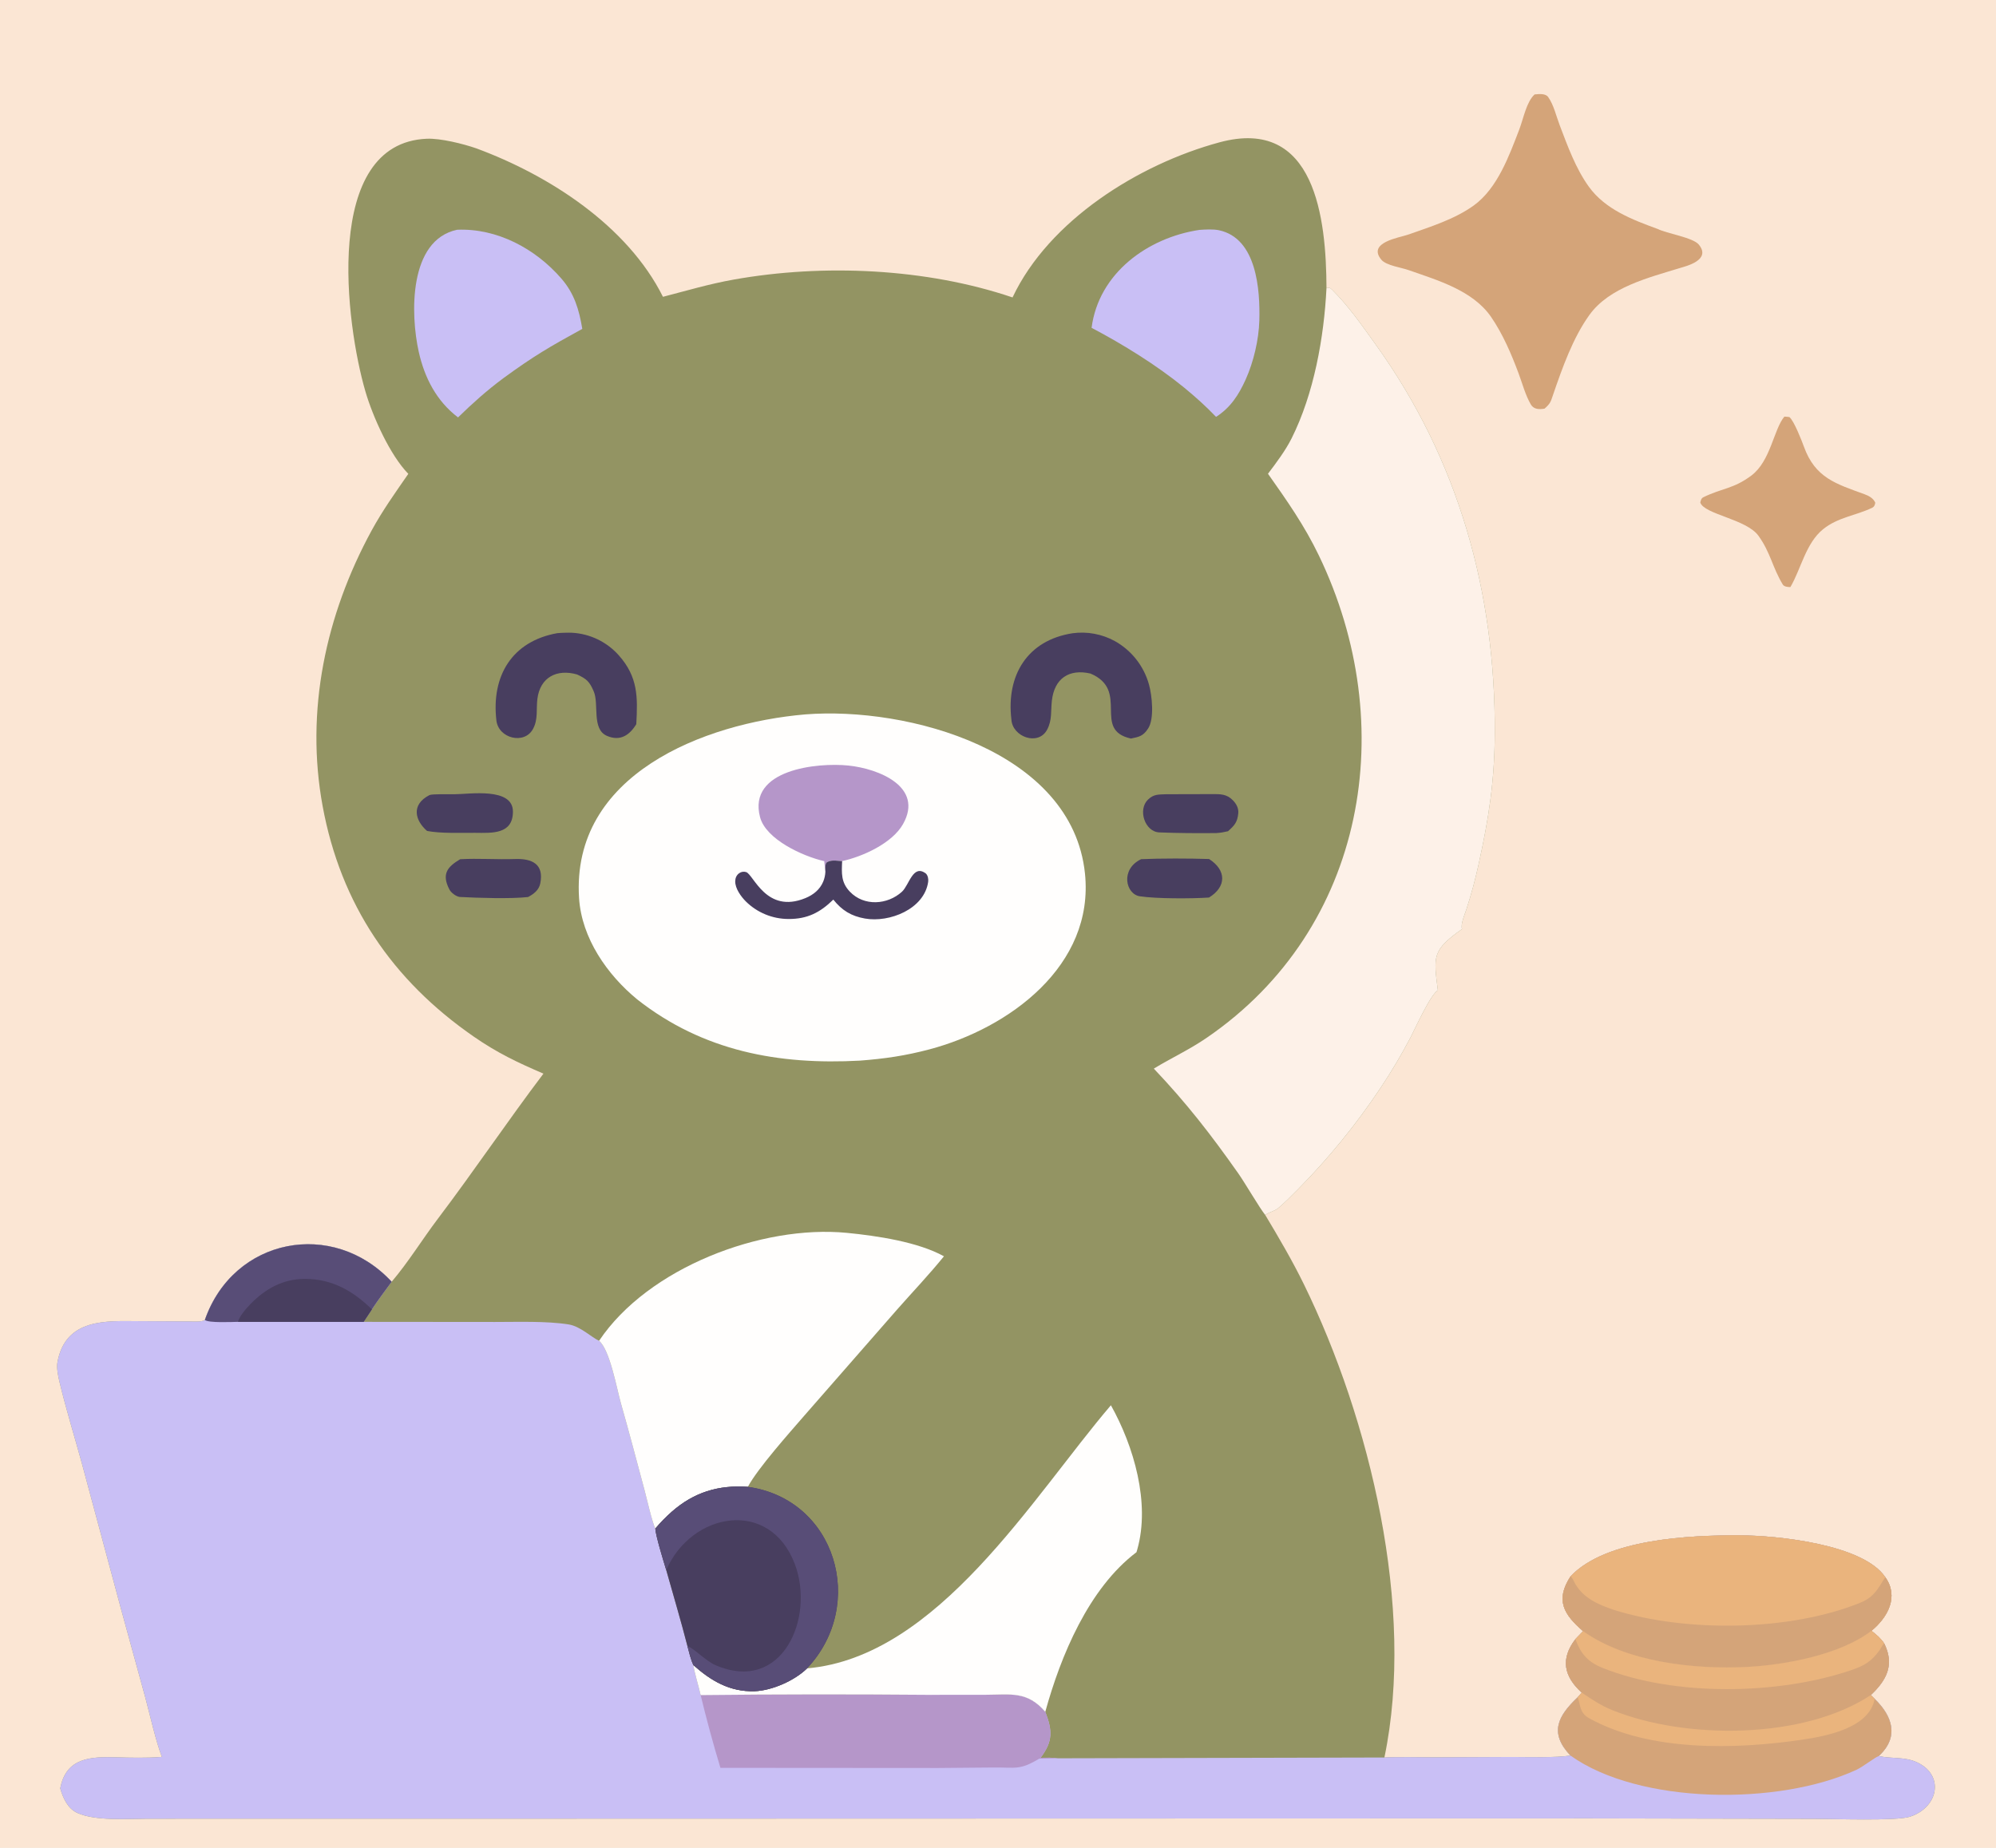
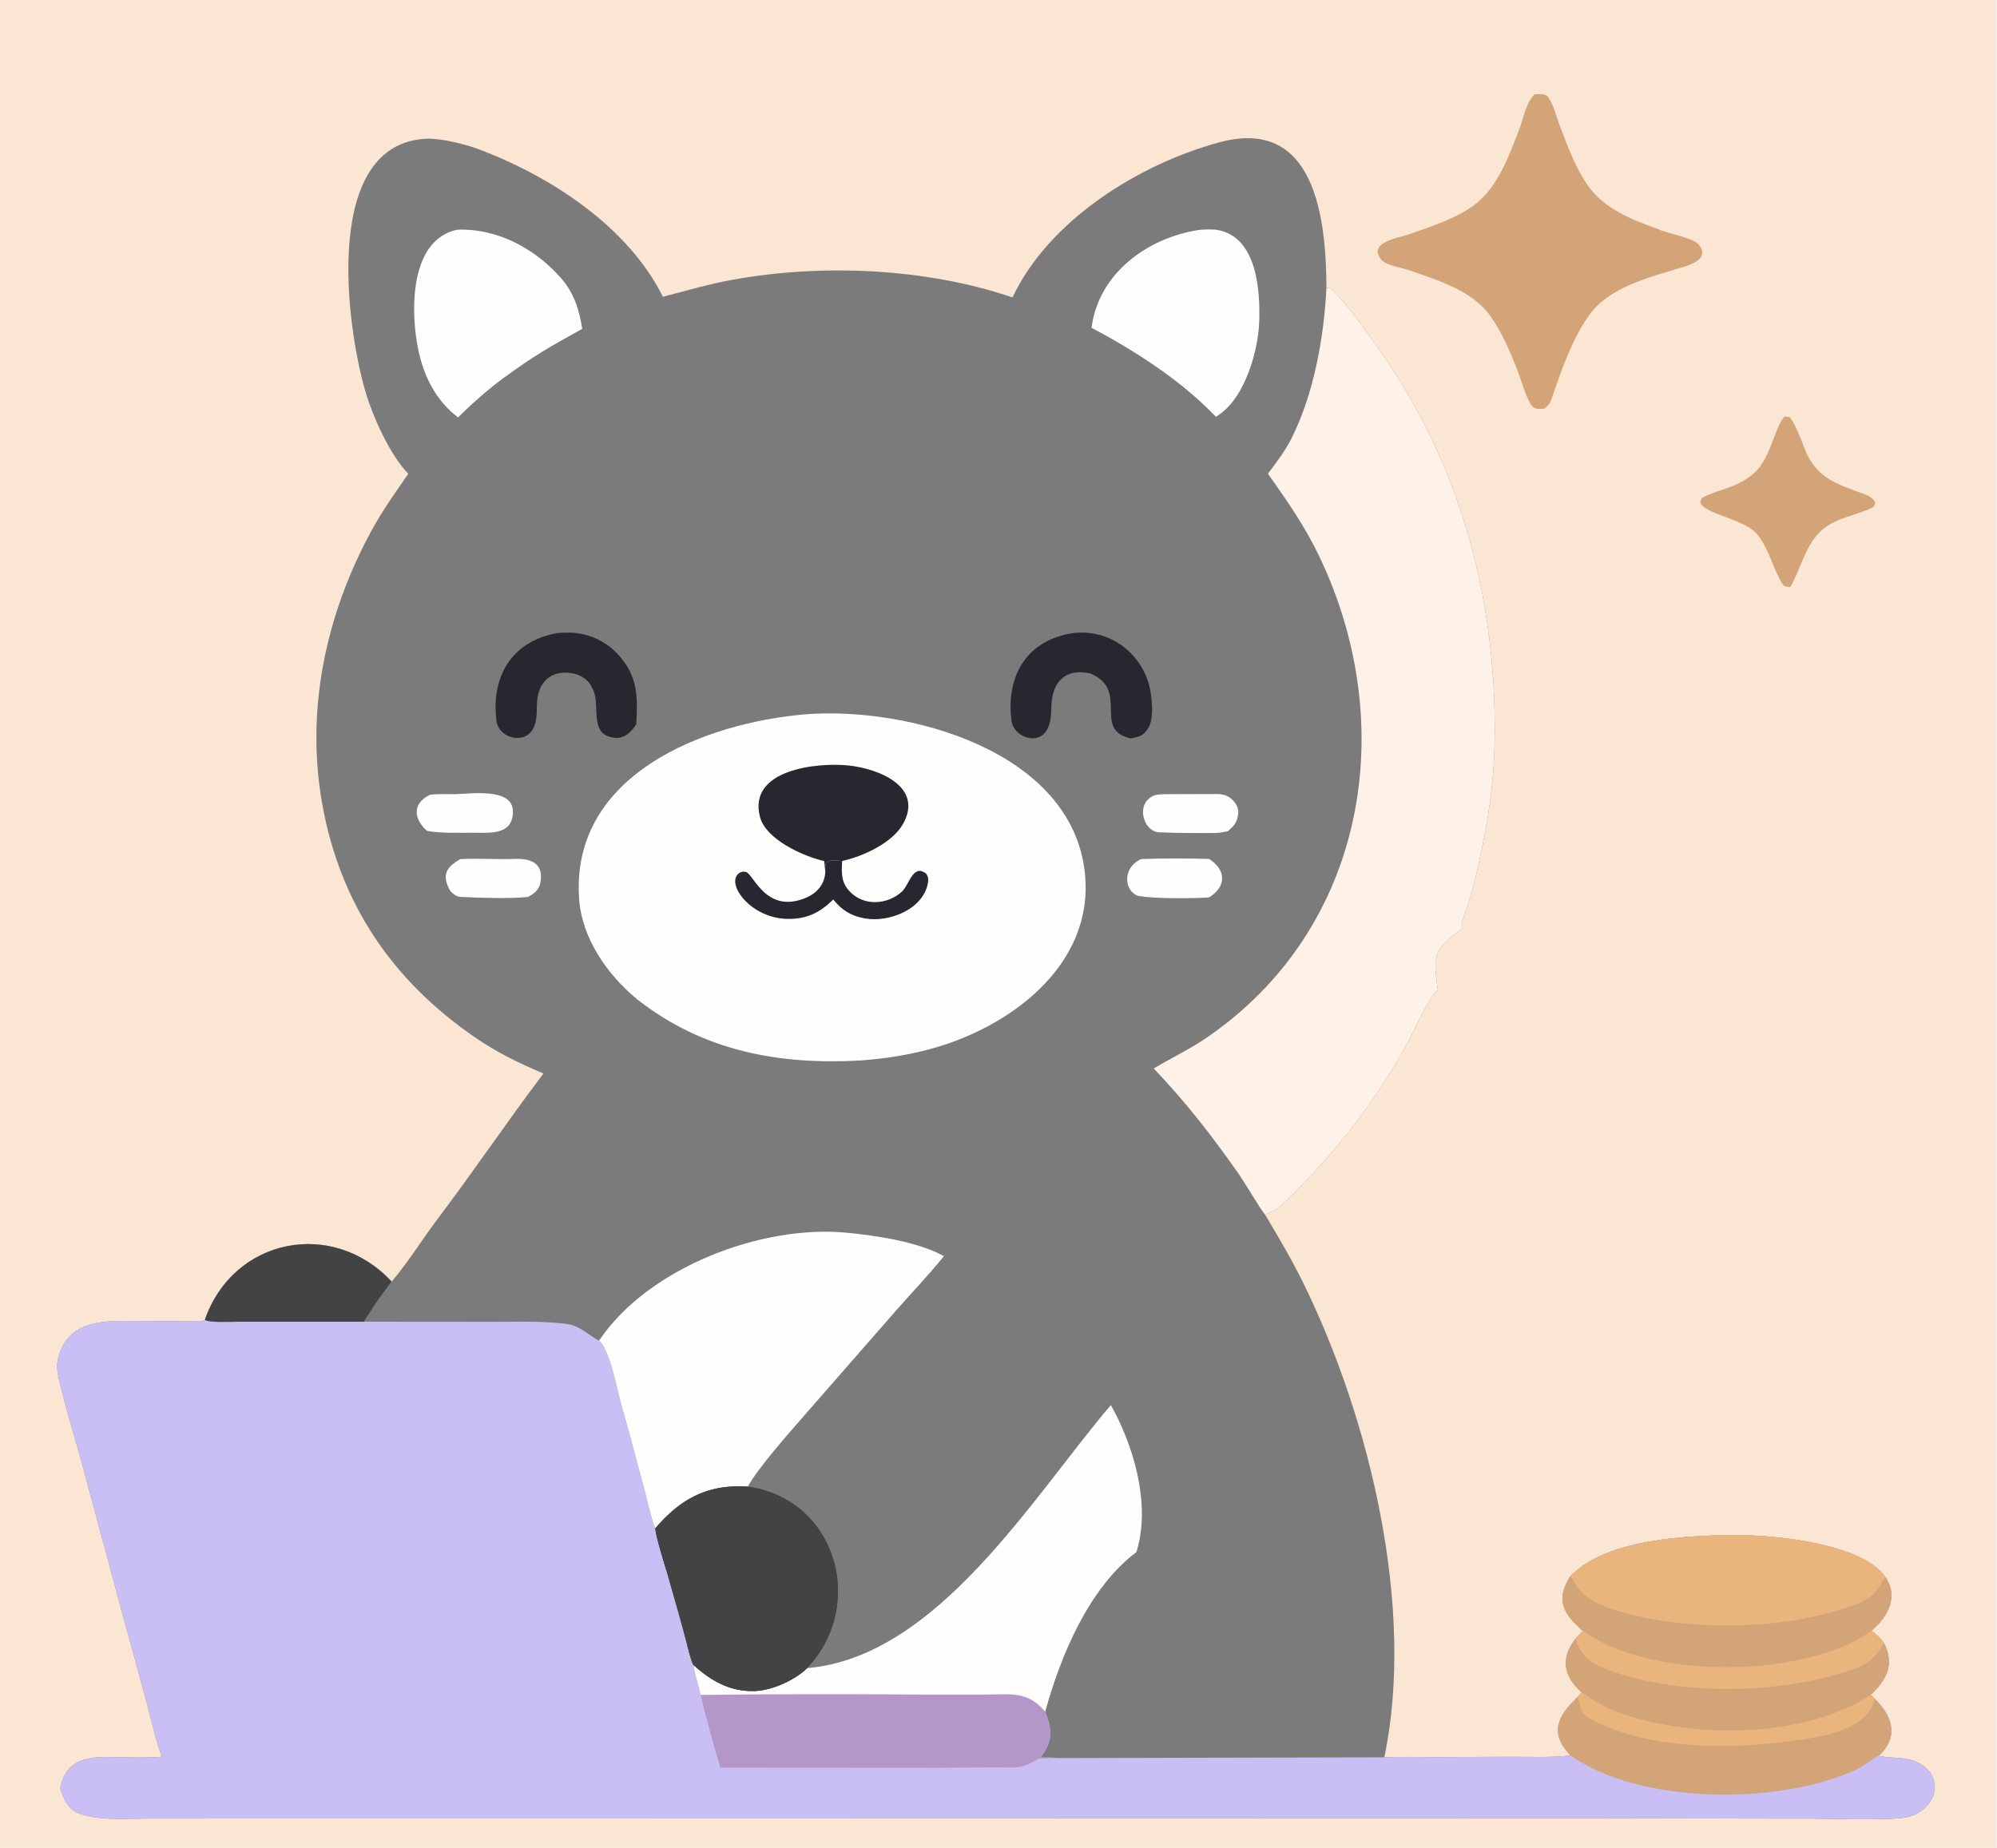
- <svg xmlns="http://www.w3.org/2000/svg" width="297" height="275" viewBox="0 0 297 275" fill="none">
-   <g clip-path="url(#clip0_40002097_928)">
-     <path d="M0 -15H297V282H0V-15Z" fill="#FBE6D4" />
-     <path d="M60.757 70.519C58.04 67.74 55.486 62.05 54.384 58.295C51.451 48.301 47.933 21.289 63.516 20.647C65.552 20.563 68.915 21.4 70.869 22.077C81.711 26.081 93.367 33.594 98.646 44.172C102.237 43.243 105.496 42.264 109.184 41.606C122.507 39.23 137.811 39.911 150.664 44.264C156.074 32.794 169.441 24.432 181.454 21.183C195.737 17.319 197.337 32.574 197.378 42.869C197.753 42.832 197.859 42.76 198.197 43.096C200.688 45.57 202.634 48.396 204.67 51.229C217.018 68.41 222.535 88.103 222.422 109.181C222.384 116.261 221.524 121.821 220.005 128.66C219.517 130.912 218.914 133.138 218.199 135.329C217.952 136.082 217.3 137.556 217.55 138.264C213.098 141.413 213.293 142.304 213.956 147.4C212.927 147.864 210.508 153.188 209.871 154.421C208.511 157.01 207.014 159.526 205.389 161.958C201.795 167.35 197.691 172.384 193.136 176.992C192.205 177.929 191.176 178.978 190.163 179.826C189.704 180.21 188.757 180.441 188.262 180.812C190.269 184.154 192.291 187.601 194.004 191.103C203.844 211.209 210.634 239.347 205.995 261.556C208.14 261.437 211.253 261.53 213.454 261.528L225.034 261.475C227.467 261.481 231.407 261.611 233.684 261.266C230.473 257.884 231.808 255.377 234.757 252.589L235.361 251.899C232.678 249.461 232.183 246.859 234.419 243.942L235.568 242.755C232.655 240.247 231.392 238.094 233.715 234.572C239.022 229.006 251.442 228.468 258.86 228.494C264.558 228.513 277.245 229.848 280.524 234.719C282.593 237.633 280.875 240.709 278.462 242.701C279.269 243.35 279.747 243.711 280.362 244.584C281.938 247.747 280.715 250.053 278.368 252.26L278.938 252.824C281.589 255.381 282.643 258.506 279.549 261.337C281.45 261.77 283.406 261.416 285.232 262.261C286.376 262.789 287.34 263.627 287.733 264.854C288.043 265.82 287.915 266.879 287.45 267.772C286.781 269.057 285.526 269.951 284.162 270.376C282.072 271.027 272.723 270.683 270.018 270.682L236.683 270.614L74.933 270.657L34.83 270.656L21.893 270.665C18.948 270.665 14.212 271.03 11.511 269.806C10.092 269.163 9.375 267.605 8.966 266.151C9.822 261.541 13.526 261.418 17.35 261.529C19.346 261.588 21.878 261.639 23.859 261.482L24.087 261.463C23.209 259.193 22.305 255.195 21.637 252.682L17.986 239.367L12.209 217.874C11.101 213.823 9.85 209.796 8.867 205.713C8.65 204.811 8.386 203.575 8.557 202.674C9.796 196.144 15.868 196.599 20.599 196.618L28.044 196.661C28.695 196.664 30.062 196.774 30.48 196.439C34.752 184.183 49.565 181.36 58.278 190.754C60.75 187.854 62.868 184.395 65.15 181.38C70.529 174.275 75.497 166.876 80.864 159.781C77.009 158.123 74.01 156.704 70.518 154.288C58.349 145.871 50.699 134.569 48.008 119.975C45.395 105.812 48.459 91.492 55.307 78.932C56.931 75.953 58.83 73.303 60.757 70.519Z" fill="#939463" />
-     <path d="M30.48 196.439C34.752 184.182 49.565 181.359 58.278 190.753C57.302 192.089 56.243 193.486 55.34 194.863L54.11 196.72L73.653 196.737C76.986 196.74 81.33 196.58 84.612 197.103C86.352 197.38 87.975 198.996 89.139 199.54C90.768 200.924 91.756 206.626 92.399 208.877C93.611 213.118 94.747 217.461 95.894 221.726C96.203 222.897 97.062 226.614 97.506 227.484C97.595 228.672 98.753 232.395 99.135 233.659C100.165 237.342 101.343 241.271 102.285 244.958C102.514 245.809 102.801 247.06 103.184 247.811C103.23 248.6 104.033 251.207 104.254 252.264C115.454 252.144 126.655 252.131 137.855 252.226L146.633 252.22C150.408 252.211 152.829 251.621 155.537 254.757C156.628 257.585 156.667 259.16 154.834 261.596C155.661 261.591 156.597 261.55 157.405 261.67L205.995 261.555C208.14 261.437 211.253 261.529 213.454 261.528L225.034 261.475C227.467 261.48 231.407 261.61 233.684 261.266C230.473 257.883 231.808 255.376 234.757 252.588L235.361 251.898C232.678 249.46 232.183 246.858 234.419 243.941L235.568 242.754C232.655 240.247 231.392 238.093 233.715 234.571C239.022 229.006 251.442 228.468 258.86 228.493C264.558 228.512 277.245 229.847 280.524 234.718C282.593 237.632 280.875 240.708 278.462 242.701C279.269 243.35 279.747 243.711 280.362 244.583C281.938 247.746 280.715 250.052 278.368 252.259L278.938 252.823C281.589 255.38 282.643 258.505 279.549 261.337C281.45 261.77 283.406 261.415 285.232 262.26C286.376 262.789 287.34 263.627 287.733 264.854C288.043 265.819 287.915 266.878 287.45 267.771C286.781 269.056 285.526 269.951 284.162 270.376C282.072 271.026 272.723 270.682 270.018 270.681L236.683 270.614L74.933 270.656L34.83 270.655L21.893 270.664C18.948 270.665 14.212 271.029 11.511 269.805C10.092 269.162 9.375 267.604 8.966 266.15C9.822 261.541 13.526 261.417 17.35 261.529C19.346 261.587 21.878 261.639 23.859 261.482L24.087 261.462C23.209 259.192 22.305 255.194 21.637 252.681L17.986 239.366L12.209 217.874C11.101 213.822 9.85 209.795 8.867 205.712C8.65 204.811 8.386 203.574 8.557 202.673C9.796 196.143 15.868 196.599 20.599 196.618L28.044 196.661C28.695 196.663 30.062 196.773 30.48 196.439Z" fill="#C9BFF5" />
-     <path d="M233.714 234.571C239.021 229.006 251.442 228.468 258.859 228.493C264.557 228.512 277.244 229.847 280.523 234.718C282.593 237.632 280.875 240.709 278.461 242.701C279.268 243.35 279.746 243.711 280.362 244.583C281.937 247.746 280.714 250.052 278.367 252.259L278.937 252.823C281.588 255.38 282.642 258.505 279.549 261.337C278.864 261.606 277.21 262.93 276.241 263.38C264.71 268.734 243.908 268.576 233.684 261.266C230.472 257.883 231.808 255.376 234.756 252.589L235.36 251.899C232.677 249.46 232.182 246.858 234.419 243.941L235.567 242.754C232.654 240.247 231.391 238.093 233.714 234.571Z" fill="#D4A479" />
-     <path d="M233.716 234.571C239.024 229.006 251.444 228.468 258.862 228.493C264.559 228.512 277.247 229.847 280.526 234.718C282.595 237.632 280.877 240.709 278.464 242.701C273.883 246.25 265.633 247.793 259.926 248.082C252.129 248.477 242.013 247.375 235.57 242.754C232.657 240.247 231.394 238.093 233.716 234.571Z" fill="#EAB47D" />
-     <path d="M233.716 234.57C233.979 234.903 234.026 235 234.218 235.383C235.428 237.786 237.751 238.772 240.163 239.596C250.931 242.96 266.33 242.781 276.822 238.511C279.004 237.623 279.516 236.221 280.526 234.718C282.595 237.631 280.877 240.708 278.464 242.7C273.883 246.249 265.633 247.792 259.926 248.081C252.129 248.476 242.013 247.374 235.57 242.753C232.657 240.246 231.394 238.092 233.716 234.57Z" fill="#D4A479" />
-     <path d="M235.568 242.754C242.011 247.374 252.127 248.476 259.924 248.081C265.631 247.792 273.881 246.249 278.462 242.7C279.269 243.349 279.747 243.71 280.362 244.583C281.937 247.745 280.715 250.052 278.368 252.258C268.407 258.879 250.859 258.933 239.896 254.5C238.19 253.81 236.861 252.908 235.36 251.898C232.678 249.46 232.182 246.858 234.419 243.941L235.568 242.754Z" fill="#D4A479" />
-     <path d="M235.568 242.754C242.011 247.374 252.128 248.476 259.925 248.081C265.632 247.792 273.881 246.249 278.462 242.7C279.27 243.349 279.748 243.71 280.363 244.583C280.104 244.783 279.928 245.24 279.668 245.597C278.447 247.277 277.429 247.884 275.424 248.566C264.626 252.24 249.159 252.509 238.474 248.225C236.197 247.312 235.2 246.067 234.42 243.941L235.568 242.754Z" fill="#EAB47D" />
-     <path d="M235.362 251.898C236.862 252.909 238.191 253.811 239.897 254.501C250.86 258.933 268.408 258.879 278.369 252.259L278.939 252.823C278.18 257.125 271.888 258.353 268.192 258.899C258.221 260.375 245.473 260.707 236.459 255.709C235.013 254.907 235.201 253.788 234.758 252.588L235.362 251.898Z" fill="#EAB47D" />
-     <path d="M104.254 252.263C115.454 252.142 126.654 252.13 137.854 252.225L146.632 252.218C150.407 252.21 152.829 251.62 155.536 254.756C156.627 257.584 156.667 259.159 154.833 261.595C155.66 261.59 156.597 261.548 157.404 261.669L154.643 261.723C151.71 263.482 151.15 263.015 147.864 263.043L139.584 263.115L107.197 263.093C106.114 259.512 105.133 255.9 104.254 252.263Z" fill="#B596C9" />
-     <path d="M30.48 196.439C34.752 184.182 49.565 181.359 58.278 190.753C57.302 192.089 56.243 193.486 55.34 194.863L54.11 196.72L35.409 196.719C34.47 196.738 31.029 196.902 30.48 196.439Z" fill="#584D77" />
-     <path d="M35.41 196.719C35.634 195.852 36.648 194.709 37.274 194.067C39.5 191.778 42.119 190.331 45.369 190.325C49.401 190.319 52.54 192.121 55.341 194.863L54.112 196.72L35.41 196.719Z" fill="#483E5F" />
-     <path d="M197.378 42.868C197.752 42.831 197.858 42.759 198.196 43.095C200.688 45.569 202.633 48.395 204.669 51.228C217.018 68.409 222.535 88.102 222.421 109.18C222.383 116.26 221.524 121.82 220.005 128.659C219.516 130.911 218.914 133.137 218.199 135.328C217.951 136.081 217.3 137.555 217.55 138.263C213.098 141.412 213.292 142.303 213.955 147.399C212.926 147.863 210.508 153.187 209.871 154.42C208.51 157.01 207.014 159.525 205.388 161.957C201.794 167.349 197.691 172.383 193.135 176.992C192.204 177.928 191.176 178.977 190.162 179.825C189.703 180.209 188.756 180.44 188.261 180.811C187.457 179.834 185.252 176.046 184.266 174.644C180.204 168.869 176.54 164.142 171.684 159.034C174.357 157.401 176.892 156.269 179.552 154.448C203.346 138.161 208.375 107.834 196.242 82.661C194.091 78.197 191.537 74.565 188.672 70.505C189.905 68.876 191.273 67.061 192.185 65.242C195.516 58.595 197.011 50.218 197.378 42.868Z" fill="#FDF1E8" />
-     <path d="M89.141 199.539C96.421 188.662 113.338 182.243 126.011 183.475C130.457 183.907 136.609 184.824 140.458 186.964C138.201 189.749 135.846 192.21 133.496 194.876L119.68 210.676C117.474 213.227 112.766 218.495 111.278 221.274C106.908 220.971 103.265 222.074 99.951 224.984C99.077 225.756 98.26 226.592 97.508 227.484C97.063 226.613 96.204 222.897 95.895 221.725C94.748 217.461 93.612 213.117 92.401 208.876C91.758 206.625 90.769 200.923 89.141 199.539Z" fill="#FFFEFD" />
-     <path d="M120.086 248.288C139.563 246.611 153.667 222.754 165.3 209.133C168.707 215.22 171.181 223.667 169.224 230.596C169.186 230.731 169.146 230.866 169.105 231.001C162.004 236.37 157.835 246.397 155.536 254.756C152.829 251.621 150.407 252.211 146.632 252.219L137.854 252.226C126.654 252.13 115.454 252.143 104.254 252.263C104.032 251.206 103.229 248.599 103.184 247.81C105.795 250.145 108.598 251.796 112.252 251.687C114.846 251.609 118.253 250.1 120.086 248.288Z" fill="#FFFEFD" />
-     <path d="M97.508 227.484C98.26 226.593 99.078 225.757 99.952 224.985C103.265 222.075 106.908 220.972 111.279 221.275C124.355 223.086 129.029 238.801 120.089 248.289C118.255 250.101 114.848 251.61 112.254 251.688C108.6 251.797 105.797 250.146 103.186 247.811C102.802 247.061 102.515 245.809 102.286 244.958C101.344 241.271 100.166 237.343 99.136 233.659C98.755 232.395 97.597 228.672 97.508 227.484Z" fill="#483E5F" />
-     <path d="M97.508 227.484C98.26 226.593 99.078 225.757 99.952 224.985C103.265 222.075 106.908 220.972 111.279 221.275C124.355 223.086 129.029 238.801 120.089 248.289C118.255 250.101 114.848 251.61 112.254 251.688C108.6 251.797 105.797 250.146 103.186 247.811C102.802 247.061 102.515 245.809 102.286 244.958C103.329 245.361 105.011 247.183 106.461 247.809C116.415 252.109 121.285 240.748 118.268 232.767C114.543 222.914 102.881 225.029 99.136 233.659C98.755 232.395 97.597 228.672 97.508 227.484Z" fill="#584D77" />
-     <path d="M119.797 106.32C135.081 105.107 159.536 111.727 161.44 129.983C162.871 143.715 150.156 153.031 138.28 156.172C134.715 157.115 131.645 157.563 127.944 157.845C115.902 158.5 104.65 156.465 94.822 148.739C90.344 145.062 86.554 139.617 86.166 133.694C84.957 115.25 104.779 107.617 119.797 106.32Z" fill="#FFFEFD" />
-     <path d="M122.651 128.161C119.426 127.423 113.963 124.914 113.094 121.61C111.218 114.481 121.69 113.457 126.239 113.929C130.814 114.403 137.475 117.116 134.371 122.637C132.765 125.493 128.369 127.48 125.309 128.149C124.411 128.102 123.607 127.907 122.938 128.395C122.745 128.881 122.801 129.218 122.816 129.741C122.732 129.257 122.696 128.658 122.651 128.161Z" fill="#B596C9" />
-     <path d="M122.814 129.74C122.799 129.218 122.743 128.88 122.936 128.395C123.605 127.907 124.409 128.101 125.307 128.148C125.234 129.941 125.121 131.301 126.461 132.704C128.565 134.909 132.048 134.673 134.204 132.712C135.295 131.719 135.843 128.54 137.771 130.001C138.082 130.305 138.165 130.843 138.109 131.237C137.534 135.289 132.35 137.342 128.703 136.698C126.66 136.337 125.274 135.485 123.995 133.878C122.032 135.802 120.131 136.782 117.321 136.765C114.95 136.761 112.675 135.825 110.986 134.16C110.263 133.438 109.379 132.227 109.399 131.146C109.407 130.67 109.595 130.225 109.996 129.946C110.3 129.734 110.662 129.676 111.015 129.781C112.13 130.114 113.992 136.065 119.847 133.656C121.017 133.175 121.996 132.395 122.493 131.202C122.683 130.748 122.793 130.232 122.814 129.74Z" fill="#483E5F" />
-     <path d="M68.016 34.192C73.965 33.943 79.669 36.998 83.532 41.458C85.47 43.694 86.166 46.085 86.644 48.943C81.737 51.641 79.445 52.962 74.895 56.285C72.438 58.11 70.343 59.987 68.156 62.121C64.953 59.691 63.174 56.23 62.309 52.363C61.06 46.782 60.796 35.729 68.016 34.192Z" fill="#C9BFF5" />
-     <path d="M178.479 34.212C179.332 34.152 180.546 34.083 181.388 34.266C187.002 35.47 187.511 43.112 187.385 47.707C187.307 50.553 186.526 53.877 185.354 56.475C184.316 58.773 183.1 60.662 180.947 62.039C179.287 60.32 178.021 59.194 176.208 57.691C172.142 54.367 167.053 51.218 162.426 48.787C163.475 40.659 170.758 35.372 178.479 34.212Z" fill="#C9BFF5" />
-     <path d="M82.894 94.233C83.374 94.172 84.639 94.14 85.112 94.166C87.788 94.312 90.296 95.522 92.074 97.527C94.939 100.743 94.903 103.737 94.678 107.775C93.703 109.376 92.301 110.384 90.3 109.506C88.003 108.499 89.167 104.781 88.341 102.88C87.722 101.454 87.322 101.047 85.864 100.374C82.869 99.518 80.359 100.778 79.959 104.032C79.773 105.535 80.086 107.041 79.326 108.451C78.063 110.871 74.176 109.914 73.862 107.221C73.09 100.589 76.187 95.443 82.894 94.233Z" fill="#483E5F" />
-     <path d="M159.6 94.24C161.762 93.948 163.961 94.354 165.875 95.401C168.375 96.794 170.211 99.132 170.971 101.891C171.418 103.489 171.787 106.966 170.842 108.412C170.085 109.569 169.502 109.654 168.285 109.913C162.437 108.625 168.193 102.749 162.254 100.235C159.079 99.514 156.886 100.945 156.512 104.303C156.343 105.823 156.57 107.163 155.81 108.59C154.486 111.075 150.633 109.66 150.494 107.076C149.704 100.5 152.867 95.28 159.6 94.24Z" fill="#483E5F" />
-     <path d="M68.468 127.872C71.17 127.716 73.929 127.939 76.644 127.841C79.134 127.752 80.978 128.569 80.392 131.472C80.191 132.468 79.416 133.05 78.579 133.495C76.093 133.788 71.006 133.631 68.376 133.484C67.831 133.392 67.133 132.867 66.883 132.396C65.618 130.007 66.673 128.951 68.468 127.872Z" fill="#483E5F" />
-     <path d="M67.608 118.201C69.832 118.2 76.35 117.109 76.324 120.81C76.3 124.196 73.196 123.965 70.697 123.943C68.547 123.93 65.566 124.057 63.545 123.662C61.792 122.15 61.092 119.772 63.901 118.327C64.267 118.139 66.944 118.204 67.608 118.201Z" fill="#483E5F" />
-     <path d="M169.795 127.864C172.639 127.733 177.049 127.743 179.909 127.841C182.51 129.505 182.515 131.968 179.901 133.572C177.331 133.749 172.031 133.759 169.597 133.386C167.501 133.064 166.658 129.369 169.795 127.864Z" fill="#483E5F" />
-     <path d="M173.473 118.2C175.756 118.171 178.043 118.207 180.329 118.183C181.583 118.17 182.544 118.152 183.472 119.122C183.975 119.648 184.319 120.29 184.253 121.028C184.132 122.385 183.653 122.877 182.719 123.708C181.98 123.87 181.706 123.928 180.957 123.979C178.194 124.006 175.188 123.991 172.504 123.88C170.348 123.79 169.263 120.495 170.822 118.993C171.686 118.161 172.422 118.251 173.473 118.2Z" fill="#483E5F" />
-     <path d="M228.343 14.053C228.971 13.994 229.965 13.871 230.37 14.449C231.201 15.634 231.561 17.279 232.077 18.632C233.271 21.762 234.455 25.059 236.422 27.793C238.876 31.184 242.917 32.705 246.705 34.091C247.931 34.731 251.904 35.341 252.771 36.39C254.694 38.717 250.834 39.621 249.995 39.88C245.324 41.323 239.484 42.73 236.501 46.87C234.044 50.279 232.459 54.776 231.101 58.732C230.735 59.806 230.7 60.045 229.827 60.814C229.077 60.943 228.226 60.956 227.784 60.194C226.972 58.794 226.542 57.128 225.976 55.606C224.884 52.674 223.629 49.727 221.852 47.14C219.13 43.218 213.927 41.718 209.641 40.213C208.593 39.821 206.278 39.529 205.548 38.659C203.378 36.07 208.27 35.359 209.479 34.932C212.83 33.75 216.423 32.641 219.277 30.59C222.823 28.041 224.574 23.142 226.087 19.208C226.696 17.589 227.14 15.149 228.343 14.053Z" fill="#D4A479" />
-     <path d="M265.51 62C265.786 62.008 265.982 62.035 266.256 62.066C266.951 62.619 268.14 65.701 268.423 66.484C270.099 71.121 273.176 71.998 277.422 73.547C278.054 73.778 278.744 74.133 279.038 74.814C278.976 75.133 278.918 75.402 278.55 75.579C276.132 76.736 273.474 76.976 271.272 78.757C268.688 80.847 267.982 84.692 266.406 87.369C266.022 87.369 265.514 87.327 265.288 87.014C263.721 84.435 263.466 82.248 261.653 79.734C259.862 77.249 253.6 76.552 253 74.794C253.066 74.496 253.133 74.155 253.457 73.998C256.324 72.604 257.901 72.78 260.582 70.785C263.47 68.635 263.924 63.88 265.51 62Z" fill="#D4A479" />
+ <svg xmlns="http://www.w3.org/2000/svg" width="885" height="819" viewBox="0 0 885 819" fill="none">
+   <g clip-path="url(#clip0_603_49069)">
+     <path d="M0 -44.672H884.52V839.848H0V-44.672Z" fill="#FBE6D4" />
+     <path d="M180.945 210.016C172.854 201.74 165.246 184.794 161.965 173.612C153.23 143.848 142.752 63.401 189.161 61.49C195.226 61.24 205.24 63.732 211.061 65.749C243.349 77.674 278.063 100.049 293.785 131.551C304.479 128.786 314.185 125.867 325.171 123.909C364.849 116.834 410.427 118.86 448.705 131.826C464.817 97.666 504.626 72.762 540.403 63.084C582.94 51.577 587.705 97.009 587.827 127.67C588.943 127.559 589.259 127.347 590.266 128.347C597.686 135.715 603.48 144.131 609.544 152.568C646.319 203.736 662.75 262.385 662.412 325.16C662.299 346.245 659.739 362.803 655.216 383.172C653.76 389.879 651.965 396.508 649.837 403.034C649.099 405.274 647.16 409.664 647.904 411.775C634.645 421.153 635.224 423.805 637.199 438.984C634.134 440.366 626.931 456.22 625.035 459.893C620.983 467.604 616.527 475.097 611.685 482.339C600.981 498.397 588.761 513.39 575.193 527.114C572.421 529.904 569.358 533.027 566.339 535.553C564.972 536.697 562.152 537.385 560.677 538.49C566.655 548.444 572.676 558.707 577.78 569.138C607.085 629.017 627.308 712.817 613.491 778.959C619.88 778.606 629.149 778.881 635.705 778.878L670.193 778.72C677.438 778.736 689.171 779.123 695.954 778.097C686.389 768.023 690.368 760.557 699.148 752.255L700.946 750.2C692.956 742.938 691.482 735.189 698.143 726.502L701.564 722.966C692.888 715.499 689.127 709.084 696.044 698.595C711.851 682.021 748.841 680.419 770.932 680.494C787.901 680.552 825.685 684.528 835.451 699.034C841.615 707.712 836.498 716.874 829.31 722.807C831.714 724.74 833.137 725.815 834.969 728.413C839.661 737.833 836.02 744.702 829.03 751.273L830.727 752.954C838.623 760.569 841.762 769.876 832.549 778.308C838.209 779.598 844.033 778.542 849.473 781.059C852.879 782.633 855.75 785.129 856.922 788.783C857.844 791.658 857.464 794.813 856.08 797.472C854.087 801.299 850.347 803.963 846.285 805.228C840.062 807.166 812.219 806.141 804.162 806.138L704.884 805.938L223.164 806.064L103.73 806.061L65.203 806.088C56.432 806.089 42.325 807.174 34.283 803.53C30.056 801.615 27.92 796.975 26.702 792.644C29.252 778.916 40.283 778.549 51.671 778.88C57.617 779.054 65.156 779.208 71.056 778.74L71.735 778.683C69.121 771.922 66.427 760.016 64.438 752.531L53.566 712.876L36.361 648.868C33.06 636.802 29.334 624.808 26.406 612.648C25.76 609.964 24.975 606.28 25.484 603.598C29.175 584.15 47.259 585.507 61.348 585.564L83.52 585.692C85.458 585.699 89.53 586.027 90.776 585.03C103.498 548.528 147.613 540.12 173.561 568.098C180.926 559.461 187.231 549.16 194.03 540.18C210.048 519.022 224.845 496.986 240.828 475.854C229.346 470.919 220.415 466.692 210.015 459.498C173.773 434.429 150.992 400.77 142.975 357.307C135.195 315.127 144.319 272.478 164.713 235.072C169.55 226.199 175.206 218.308 180.945 210.016Z" fill="#7B7B7B" />
+     <path d="M90.776 585.029C103.498 548.527 147.613 540.119 173.561 568.097C170.656 572.074 167.501 576.236 164.812 580.336L161.15 585.867L219.352 585.918C229.279 585.926 242.217 585.451 251.991 587.008C257.171 587.833 262.004 592.644 265.473 594.265C270.324 598.387 273.267 615.369 275.182 622.072C278.789 634.703 282.173 647.638 285.589 660.339C286.51 663.827 289.068 674.897 290.392 677.488C290.656 681.025 294.105 692.114 295.241 695.878C298.308 706.847 301.818 718.547 304.623 729.529C305.305 732.063 306.159 735.79 307.301 738.025C307.438 740.375 309.829 748.139 310.489 751.288C343.844 750.928 377.201 750.891 410.557 751.175L436.7 751.155C447.942 751.13 455.154 749.373 463.217 758.712C466.466 767.135 466.584 771.825 461.123 779.079C463.587 779.065 466.375 778.941 468.781 779.3L613.491 778.957C619.88 778.605 629.149 778.88 635.705 778.876L670.193 778.718C677.438 778.735 689.171 779.121 695.954 778.095C686.389 768.022 690.368 760.555 699.148 752.253L700.946 750.198C692.956 742.937 691.482 735.187 698.143 726.5L701.564 722.965C692.888 715.497 689.127 709.083 696.044 698.594C711.851 682.02 748.841 680.417 770.932 680.492C787.901 680.55 825.685 684.526 835.451 699.033C841.615 707.71 836.498 716.873 829.31 722.806C831.714 724.739 833.137 725.814 834.969 728.412C839.661 737.831 836.02 744.7 829.03 751.272L830.727 752.953C838.623 760.567 841.762 769.875 832.549 778.307C838.209 779.597 844.033 778.541 849.473 781.057C852.879 782.632 855.75 785.127 856.922 788.781C857.844 791.657 857.464 794.811 856.08 797.471C854.087 801.298 850.347 803.961 846.285 805.227C840.062 807.164 812.219 806.139 804.162 806.136L704.884 805.936L223.164 806.063L103.73 806.06L65.203 806.086C56.432 806.087 42.325 807.173 34.283 803.529C30.056 801.614 27.92 796.973 26.702 792.642C29.252 778.915 40.283 778.547 51.671 778.879C57.617 779.052 65.156 779.206 71.056 778.739L71.735 778.682C69.121 771.921 66.427 760.014 64.438 752.53L53.566 712.875L36.361 648.866C33.06 636.8 29.334 624.806 26.406 612.647C25.76 609.962 24.975 606.279 25.484 603.597C29.175 584.149 47.259 585.506 61.348 585.563L83.52 585.691C85.458 585.698 89.53 586.026 90.776 585.029Z" fill="#C9BFF5" />
+     <path d="M696.042 698.596C711.849 682.022 748.839 680.419 770.929 680.495C787.899 680.552 825.683 684.528 835.448 699.035C841.612 707.713 836.496 716.875 829.308 722.808C831.712 724.741 833.135 725.816 834.967 728.414C839.659 737.834 836.018 744.703 829.028 751.274L830.725 752.955C838.621 760.57 841.76 769.877 832.547 778.309C830.507 779.112 825.582 783.055 822.695 784.395C788.355 800.339 726.402 799.87 695.952 778.098C686.387 768.024 690.366 760.557 699.146 752.256L700.944 750.201C692.954 742.939 691.48 735.19 698.141 726.503L701.562 722.967C692.886 715.5 689.125 709.085 696.042 698.596Z" fill="#D4A479" />
+     <path d="M696.049 698.596C711.855 682.022 748.845 680.419 770.936 680.495C787.905 680.552 825.69 684.528 835.455 699.035C841.619 707.713 836.503 716.875 829.314 722.808C815.671 733.378 791.104 737.974 774.106 738.834C750.885 740.011 720.757 736.728 701.568 722.967C692.892 715.5 689.132 709.085 696.049 698.596Z" fill="#EAB47D" />
+     <path d="M696.049 698.594C696.831 699.584 696.97 699.875 697.543 701.015C701.146 708.171 708.066 711.107 715.249 713.561C747.317 723.581 793.177 723.046 824.425 710.33C830.923 707.685 832.447 703.51 835.455 699.033C841.619 707.71 836.503 716.872 829.314 722.806C815.671 733.376 791.104 737.971 774.106 738.832C750.885 740.008 720.757 736.726 701.568 722.965C692.892 715.497 689.132 709.083 696.049 698.594Z" fill="#D4A479" />
+     <path d="M701.563 722.964C720.752 736.725 750.88 740.007 774.101 738.831C791.099 737.97 815.667 733.375 829.309 722.805C831.713 724.738 833.137 725.812 834.969 728.411C839.661 737.83 836.019 744.699 829.029 751.271C799.365 770.987 747.103 771.148 714.454 757.947C709.373 755.893 705.415 753.207 700.946 750.197C692.956 742.935 691.481 735.186 698.143 726.499L701.563 722.964Z" fill="#D4A479" />
+     <path d="M701.565 722.964C720.753 736.725 750.881 740.007 774.103 738.831C791.1 737.97 815.668 733.375 829.311 722.805C831.715 724.738 833.138 725.812 834.97 728.411C834.2 729.008 833.675 730.369 832.902 731.431C829.264 736.435 826.233 738.242 820.261 740.275C788.105 751.216 742.041 752.017 710.219 739.258C703.436 736.538 700.468 732.831 698.145 726.499L701.565 722.964Z" fill="#EAB47D" />
+     <path d="M700.949 750.199C705.418 753.209 709.376 755.895 714.457 757.949C747.106 771.15 799.368 770.989 829.032 751.273L830.73 752.954C828.471 765.765 809.731 769.421 798.724 771.049C769.029 775.443 731.062 776.432 704.217 761.548C699.911 759.16 700.469 755.827 699.15 752.254L700.949 750.199Z" fill="#EAB47D" />
+     <path d="M310.486 751.285C343.842 750.926 377.198 750.889 410.555 751.173L436.697 751.152C447.939 751.128 455.151 749.371 463.215 758.709C466.463 767.132 466.582 771.823 461.121 779.077C463.584 779.063 466.373 778.938 468.778 779.298L460.555 779.458C451.82 784.698 450.151 783.305 440.366 783.39L415.704 783.605L319.25 783.54C316.027 772.873 313.104 762.117 310.486 751.285Z" fill="#B596C9" />
+     <path d="M90.775 585.029C103.497 548.527 147.612 540.119 173.56 568.097C170.655 572.074 167.5 576.236 164.812 580.336L161.149 585.867L105.453 585.864C102.656 585.919 92.41 586.408 90.775 585.029Z" fill="#434343" />
+     <path d="M105.457 585.866C106.125 583.284 109.145 579.881 111.007 577.967C117.636 571.15 125.436 566.841 135.115 566.824C147.124 566.804 156.474 572.171 164.816 580.337L161.153 585.868L105.457 585.866Z" fill="#434343" />
+     <path d="M587.826 127.668C588.942 127.558 589.258 127.345 590.265 128.346C597.684 135.714 603.479 144.13 609.543 152.566C646.318 203.734 662.749 262.384 662.411 325.159C662.298 346.244 659.738 362.802 655.215 383.17C653.759 389.878 651.964 396.507 649.836 403.032C649.098 405.273 647.159 409.663 647.903 411.774C634.644 421.152 635.223 423.804 637.198 438.982C634.133 440.364 626.93 456.218 625.034 459.892C620.982 467.603 616.525 475.096 611.684 482.338C600.98 498.395 588.76 513.389 575.192 527.113C572.42 529.903 569.356 533.026 566.338 535.552C564.971 536.696 562.151 537.384 560.676 538.489C558.279 535.58 551.714 524.297 548.778 520.122C536.681 502.922 525.768 488.844 511.305 473.632C519.265 468.767 526.815 465.398 534.738 459.975C605.6 411.47 620.579 321.148 584.444 246.179C578.037 232.886 570.433 222.068 561.899 209.977C565.572 205.126 569.645 199.72 572.361 194.302C582.281 174.507 586.735 149.559 587.826 127.668Z" fill="#FDF1E8" />
+     <path d="M265.477 594.264C287.159 561.87 337.541 542.752 375.282 546.421C388.524 547.709 406.847 550.44 418.309 556.813C411.587 565.106 404.572 572.436 397.574 580.375L356.428 627.432C349.859 635.028 335.838 650.718 331.407 658.995C318.391 658.091 307.542 661.377 297.673 670.042C295.07 672.343 292.637 674.832 290.395 677.487C289.072 674.896 286.513 663.826 285.592 660.338C282.176 647.637 278.793 634.702 275.186 622.071C273.271 615.368 270.328 598.386 265.477 594.264Z" fill="#FFFEFD" />
+     <path d="M357.639 739.447C415.642 734.454 457.648 663.403 492.293 622.836C502.441 640.963 509.807 666.12 503.98 686.756C503.866 687.16 503.747 687.562 503.624 687.963C482.478 703.952 470.061 733.816 463.214 758.711C455.151 749.372 447.939 751.129 436.697 751.154L410.554 751.174C377.198 750.89 343.841 750.927 310.486 751.287C309.826 748.138 307.435 740.373 307.299 738.024C315.076 744.977 323.424 749.895 334.305 749.57C342.031 749.339 352.177 744.843 357.639 739.447Z" fill="#FFFEFD" />
+     <path d="M290.396 677.488C292.638 674.833 295.071 672.345 297.675 670.043C307.544 661.379 318.392 658.092 331.408 658.996C370.353 664.39 384.271 711.191 357.646 739.448C352.184 744.844 342.038 749.34 334.312 749.572C323.431 749.896 315.084 744.978 307.306 738.025C306.164 735.79 305.31 732.064 304.627 729.529C301.823 718.547 298.313 706.848 295.246 695.879C294.11 692.114 290.661 681.026 290.396 677.488Z" fill="#434343" />
+     <path d="M290.396 677.488C292.638 674.833 295.071 672.345 297.675 670.043C307.544 661.379 318.392 658.092 331.408 658.996C370.353 664.39 384.271 711.191 357.646 739.448C352.184 744.844 342.038 749.34 334.312 749.572C323.431 749.896 315.084 744.978 307.306 738.025C306.164 735.79 305.31 732.064 304.627 729.529C307.732 730.729 312.742 736.154 317.062 738.019C346.707 750.826 361.21 716.99 352.224 693.22C341.131 663.876 306.4 670.176 295.246 695.879C294.11 692.114 290.661 681.026 290.396 677.488Z" fill="#434343" />
+     <path d="M356.779 316.641C402.297 313.03 475.126 332.745 480.796 387.115C485.061 428.011 447.193 455.756 411.823 465.111C401.206 467.919 392.064 469.252 381.042 470.094C345.176 472.043 311.667 465.982 282.397 442.973C269.062 432.021 257.774 415.805 256.618 398.165C253.019 343.238 312.052 320.503 356.779 316.641Z" fill="#FFFEFD" />
+     <path d="M365.277 381.688C355.672 379.489 339.401 372.016 336.813 362.178C331.227 340.946 362.416 337.897 375.962 339.302C389.588 340.713 409.426 348.794 400.18 365.237C395.399 373.741 382.306 379.66 373.193 381.651C370.517 381.51 368.124 380.931 366.131 382.384C365.555 383.831 365.722 384.836 365.767 386.392C365.518 384.951 365.412 383.167 365.277 381.688Z" fill="#28262F" />
+     <path d="M365.762 386.392C365.717 384.836 365.55 383.831 366.125 382.384C368.118 380.931 370.512 381.51 373.188 381.65C372.971 386.989 372.635 391.039 376.625 395.219C382.891 401.785 393.264 401.083 399.685 395.241C402.933 392.285 404.566 382.817 410.308 387.167C411.234 388.074 411.48 389.674 411.313 390.848C409.602 402.916 394.162 409.03 383.302 407.113C377.216 406.039 373.09 403.499 369.28 398.715C363.433 404.445 357.772 407.362 349.405 407.314C342.342 407.301 335.566 404.514 330.537 399.554C328.385 397.405 325.75 393.799 325.81 390.578C325.836 389.16 326.395 387.835 327.589 387.003C328.493 386.374 329.572 386.2 330.623 386.514C333.945 387.503 339.488 405.227 356.928 398.055C360.412 396.621 363.327 394.297 364.808 390.745C365.372 389.393 365.699 387.857 365.762 386.392Z" fill="#28262F" />
+     <path d="M202.563 101.829C220.28 101.089 237.269 110.186 248.773 123.468C254.543 130.129 256.617 137.248 258.042 145.762C243.426 153.796 236.599 157.729 223.051 167.627C215.733 173.062 209.492 178.651 202.98 185.008C193.44 177.771 188.143 167.464 185.566 155.947C181.847 139.325 181.06 106.406 202.563 101.829Z" fill="#FFFEFD" />
+     <path d="M531.541 101.89C534.083 101.71 537.699 101.504 540.204 102.049C556.924 105.635 558.442 128.395 558.066 142.08C557.833 150.556 555.508 160.455 552.016 168.192C548.927 175.036 545.303 180.662 538.891 184.764C533.948 179.643 530.177 176.289 524.777 171.815C512.669 161.915 497.512 152.537 483.732 145.297C486.856 121.089 508.548 105.344 531.541 101.89Z" fill="#FFFEFD" />
+     <path d="M246.873 280.644C248.303 280.461 252.069 280.368 253.478 280.446C261.449 280.878 268.916 284.481 274.214 290.452C282.746 300.03 282.639 308.949 281.967 320.975C279.065 325.743 274.888 328.745 268.929 326.13C262.09 323.13 265.555 312.058 263.096 306.395C261.253 302.15 260.062 300.938 255.719 298.934C246.799 296.384 239.325 300.136 238.131 309.827C237.58 314.302 238.511 318.789 236.247 322.987C232.484 330.194 220.909 327.344 219.974 319.325C217.674 299.573 226.899 284.246 246.873 280.644Z" fill="#28262F" />
+     <path d="M475.318 280.663C481.757 279.793 488.304 281.005 494.004 284.121C501.45 288.269 506.919 295.234 509.182 303.451C510.514 308.21 511.612 318.565 508.798 322.87C506.545 326.318 504.809 326.57 501.182 327.34C483.767 323.504 500.909 306.005 483.222 298.518C473.766 296.371 467.235 300.632 466.121 310.633C465.618 315.16 466.294 319.151 464.03 323.401C460.088 330.801 448.613 326.588 448.198 318.892C445.845 299.307 455.267 283.76 475.318 280.663Z" fill="#28262F" />
+     <path d="M203.909 380.825C211.956 380.36 220.175 381.025 228.26 380.735C235.677 380.469 241.168 382.902 239.421 391.548C238.823 394.513 236.516 396.246 234.022 397.571C226.62 398.445 211.469 397.978 203.635 397.54C202.012 397.265 199.933 395.703 199.19 394.3C195.421 387.183 198.565 384.038 203.909 380.825Z" fill="#FFFEFD" />
+     <path d="M201.348 352.024C207.972 352.02 227.383 348.771 227.306 359.796C227.234 369.88 217.99 369.19 210.547 369.126C204.146 369.086 195.266 369.464 189.248 368.288C184.028 363.785 181.941 356.704 190.309 352.399C191.398 351.839 199.372 352.032 201.348 352.024Z" fill="#FFFEFD" />
+     <path d="M505.68 380.801C514.15 380.412 527.284 380.442 535.8 380.733C543.548 385.688 543.563 393.024 535.776 397.8C528.123 398.329 512.339 398.359 505.089 397.246C498.849 396.288 496.339 385.284 505.68 380.801Z" fill="#FFFEFD" />
+     <path d="M516.635 352.022C523.434 351.936 530.244 352.042 537.052 351.97C540.788 351.932 543.648 351.88 546.412 354.768C547.912 356.335 548.936 358.246 548.74 360.444C548.378 364.486 546.953 365.952 544.171 368.424C541.97 368.907 541.152 369.08 538.924 369.232C530.693 369.312 521.74 369.269 513.747 368.936C507.328 368.669 504.096 358.856 508.74 354.382C511.313 351.906 513.504 352.174 516.635 352.022Z" fill="#FFFEFD" />
+     <path d="M680.048 41.852C681.916 41.678 684.877 41.311 686.084 43.032C688.558 46.561 689.63 51.462 691.167 55.489C694.724 64.812 698.25 74.632 704.108 82.773C711.415 92.871 723.451 97.403 734.731 101.53C738.383 103.437 750.216 105.254 752.798 108.377C758.524 115.307 747.03 117.998 744.531 118.77C730.619 123.069 713.226 127.26 704.342 139.589C697.026 149.741 692.306 163.134 688.261 174.915C687.17 178.114 687.066 178.825 684.467 181.115C682.234 181.501 679.698 181.538 678.381 179.268C675.964 175.101 674.684 170.137 672.997 165.605C669.747 156.873 666.008 148.098 660.716 140.394C652.608 128.712 637.115 124.245 624.35 119.764C621.227 118.596 614.334 117.725 612.161 115.134C605.696 107.424 620.265 105.306 623.868 104.035C633.846 100.515 644.548 97.211 653.046 91.103C663.608 83.512 668.823 68.921 673.328 57.205C675.143 52.383 676.465 45.117 680.048 41.852Z" fill="#D4A479" />
+     <path d="M790.737 184.648C791.559 184.673 792.142 184.752 792.958 184.845C795.028 186.493 798.57 195.671 799.413 198.003C804.405 211.812 813.567 214.425 826.213 219.038C828.097 219.725 830.151 220.782 831.025 222.812C830.843 223.76 830.67 224.563 829.572 225.089C822.373 228.535 814.455 229.248 807.897 234.554C800.201 240.779 798.099 252.228 793.407 260.201C792.264 260.201 790.749 260.076 790.077 259.144C785.41 251.465 784.649 244.951 779.25 237.462C773.916 230.064 755.266 227.986 753.48 222.753C753.677 221.862 753.876 220.849 754.843 220.379C763.379 216.229 768.078 216.753 776.063 210.811C784.663 204.409 786.015 190.248 790.737 184.648Z" fill="#D4A479" />
  </g>
  <defs>
-     <clipPath id="clip0_40002097_928">
-       <rect width="297" height="275" fill="white" />
+     <clipPath id="clip0_603_49069">
+       <rect width="884.52" height="819" fill="white" />
    </clipPath>
  </defs>
</svg>
